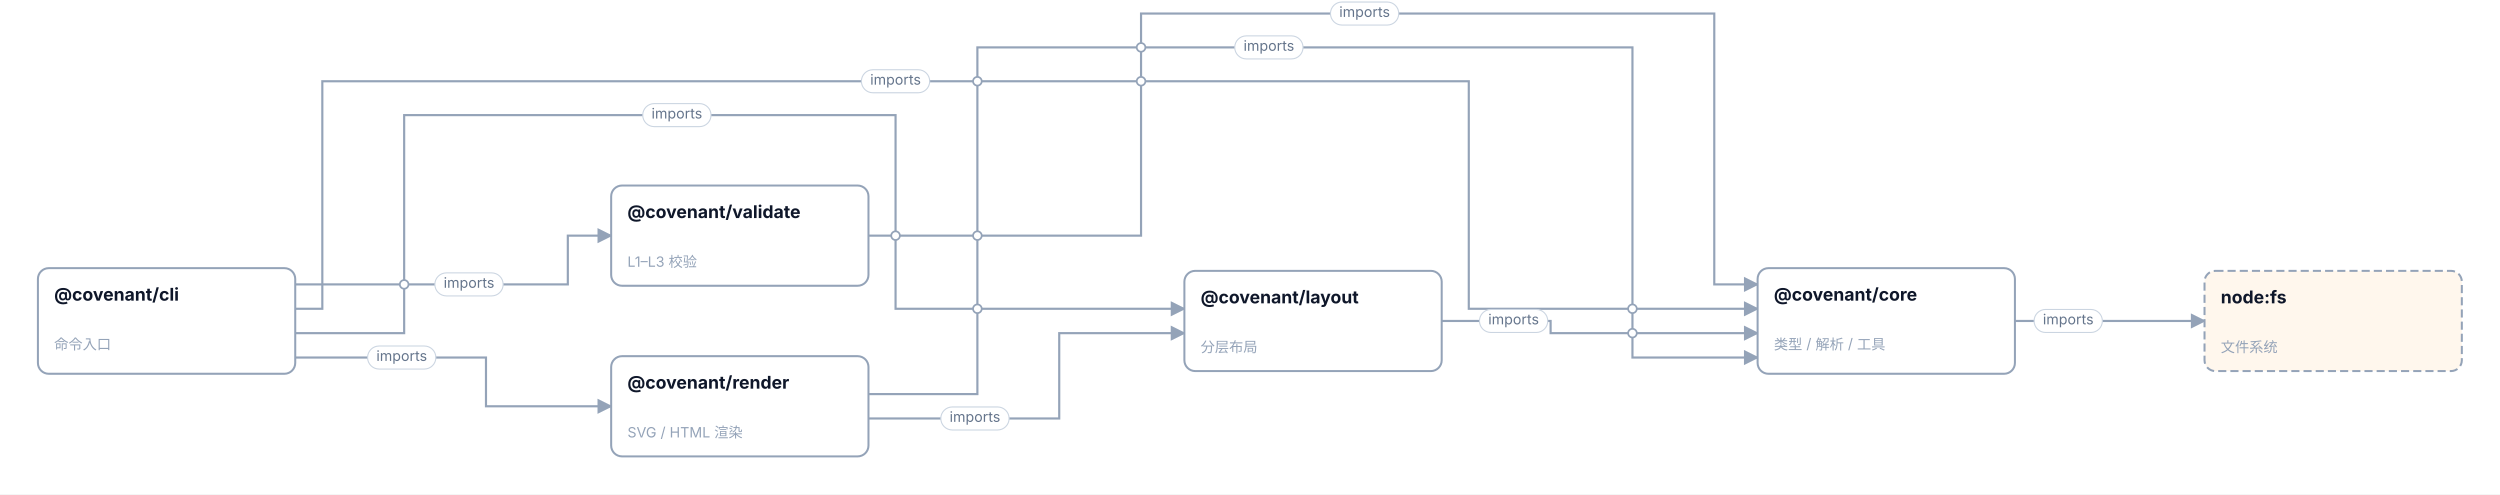
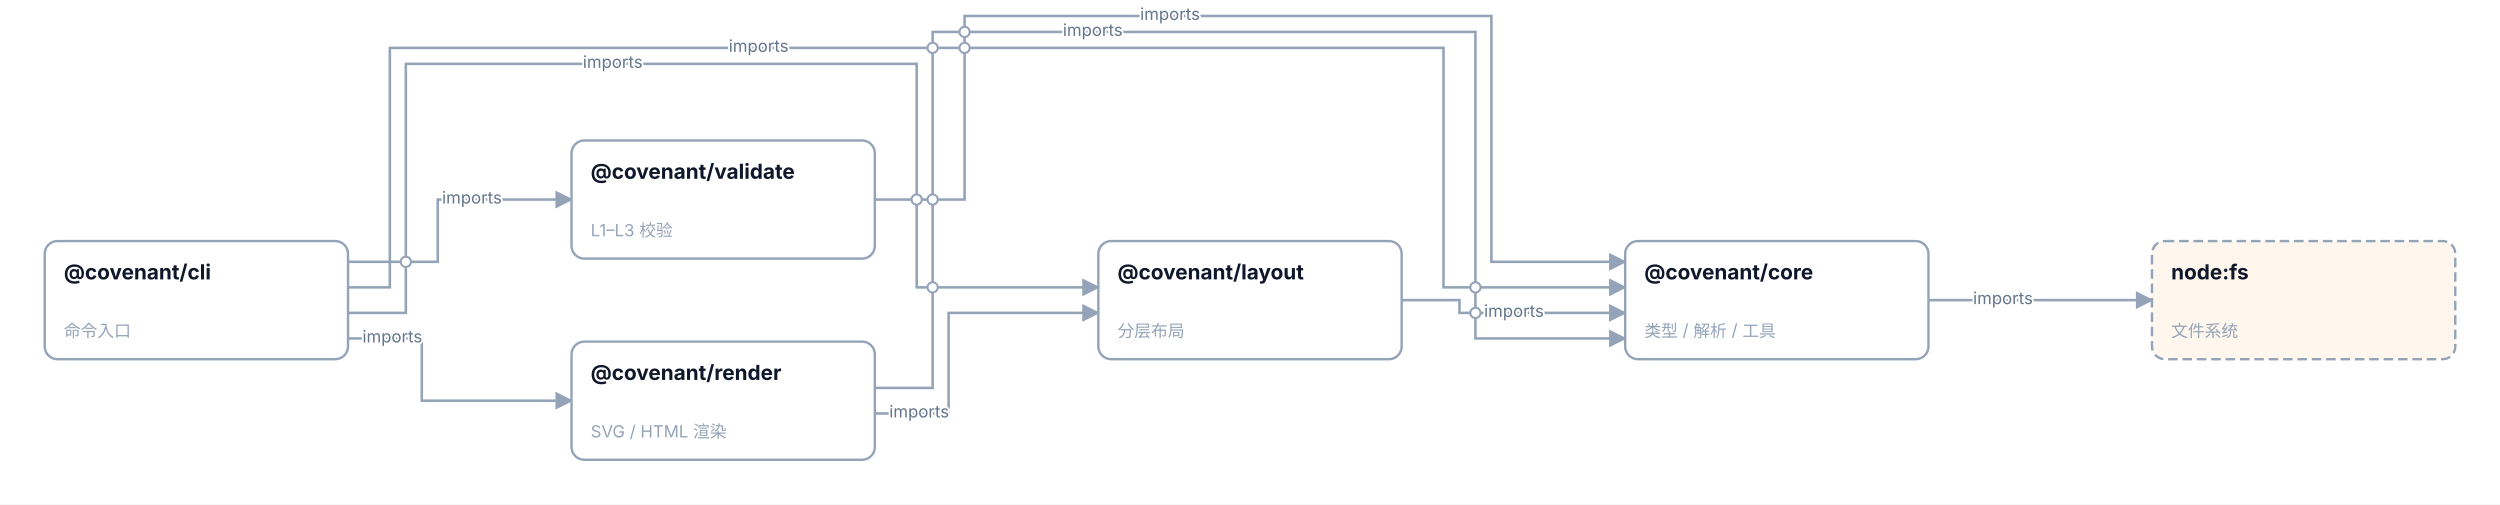
- <svg xmlns="http://www.w3.org/2000/svg" width="1846" height="365" viewBox="0 0 1846 365" role="img" aria-labelledby="cvn-title cvn-desc" font-family="-apple-system, BlinkMacSystemFont, 'Segoe UI', 'PingFang SC', 'Microsoft YaHei', sans-serif">
+ <svg xmlns="http://www.w3.org/2000/svg" width="1566" height="316" viewBox="0 0 1566 316" role="img" aria-labelledby="cvn-title cvn-desc" font-family="-apple-system, BlinkMacSystemFont, 'Segoe UI', 'PingFang SC', 'Microsoft YaHei', sans-serif">
  <defs>
    <marker id="cvn-arrow" viewBox="0 0 10 10" refX="9" refY="5" markerWidth="7" markerHeight="7" orient="auto-start-reverse">
      <path d="M0,0 L10,5 L0,10 z" fill="#94a3b8" />
    </marker>
  </defs>
-   <rect x="0" y="0" width="1846" height="365" fill="#ffffff" />
+   <rect x="0" y="0" width="1566" height="316" fill="#ffffff" />
  <g class="edge" data-id="r.validate-core">
-     <path d="M641.28 174 L842.55 174 L842.55 10 L1265.82 10 L1265.82 210 L1297.82 210" fill="none" stroke="transparent" stroke-width="10" pointer-events="stroke" />
-     <path d="M641.28 174 L842.55 174 L842.55 10 L1265.82 10 L1265.82 210 L1297.82 210" fill="none" stroke="#94a3b8" stroke-width="1.6" marker-end="url(#cvn-arrow)" />
+     <path d="M548 125 L604.21 125 L604.21 10 L934.21 10 L934.21 164 L1018 164" fill="none" stroke="transparent" stroke-width="10" pointer-events="stroke" />
+     <path d="M548 125 L604.21 125 L604.21 10 L934.21 10 L934.21 164 L1018 164" fill="none" stroke="#94a3b8" stroke-width="1.6" marker-end="url(#cvn-arrow)" />
  </g>
  <g class="edge" data-id="r.layout-core">
-     <path d="M1064.55 237 L1084.55 237 L1144.97 237 L1144.97 246 L1277.82 246 L1297.82 246" fill="none" stroke="transparent" stroke-width="10" pointer-events="stroke" />
-     <path d="M1064.55 237 L1084.55 237 L1144.97 237 L1144.97 246 L1277.82 246 L1297.82 246" fill="none" stroke="#94a3b8" stroke-width="1.6" marker-end="url(#cvn-arrow)" />
+     <path d="M878 188 L898 188 L914.21 188 L914.21 196 L998 196 L1018 196" fill="none" stroke="transparent" stroke-width="10" pointer-events="stroke" />
+     <path d="M878 188 L898 188 L914.21 188 L914.21 196 L998 196 L1018 196" fill="none" stroke="#94a3b8" stroke-width="1.6" marker-end="url(#cvn-arrow)" />
  </g>
  <g class="edge" data-id="r.render-layout">
-     <path d="M641.28 309 L661.28 309 L782.13 309 L782.13 246 L854.55 246 L874.55 246" fill="none" stroke="transparent" stroke-width="10" pointer-events="stroke" />
-     <path d="M641.28 309 L661.28 309 L782.13 309 L782.13 246 L854.55 246 L874.55 246" fill="none" stroke="#94a3b8" stroke-width="1.6" marker-end="url(#cvn-arrow)" />
+     <path d="M548 259 L568 259 L594.21 259 L594.21 196 L668 196 L688 196" fill="none" stroke="transparent" stroke-width="10" pointer-events="stroke" />
+     <path d="M548 259 L568 259 L594.21 259 L594.21 196 L668 196 L688 196" fill="none" stroke="#94a3b8" stroke-width="1.6" marker-end="url(#cvn-arrow)" />
  </g>
  <g class="edge" data-id="r.render-core">
-     <path d="M641.28 291 L721.7 291 L721.7 35 L1205.4 35 L1205.4 264 L1297.82 264" fill="none" stroke="transparent" stroke-width="10" pointer-events="stroke" />
-     <path d="M641.28 291 L721.7 291 L721.7 35 L1205.4 35 L1205.4 264 L1297.82 264" fill="none" stroke="#94a3b8" stroke-width="1.6" marker-end="url(#cvn-arrow)" />
+     <path d="M548 243 L584.21 243 L584.21 20 L924.21 20 L924.21 212 L1018 212" fill="none" stroke="transparent" stroke-width="10" pointer-events="stroke" />
+     <path d="M548 243 L584.21 243 L584.21 20 L924.21 20 L924.21 212 L1018 212" fill="none" stroke="#94a3b8" stroke-width="1.6" marker-end="url(#cvn-arrow)" />
  </g>
  <g class="edge" data-id="r.cli-core">
-     <path d="M218 228 L238 228 L238 60 L1084.55 60 L1084.55 228 L1297.82 228" fill="none" stroke="transparent" stroke-width="10" pointer-events="stroke" />
-     <path d="M218 228 L238 228 L238 60 L1084.55 60 L1084.55 228 L1297.82 228" fill="none" stroke="#94a3b8" stroke-width="1.6" marker-end="url(#cvn-arrow)" />
+     <path d="M218 180 L244.21 180 L244.21 30 L904.21 30 L904.21 180 L1018 180" fill="none" stroke="transparent" stroke-width="10" pointer-events="stroke" />
+     <path d="M218 180 L244.21 180 L244.21 30 L904.21 30 L904.21 180 L1018 180" fill="none" stroke="#94a3b8" stroke-width="1.6" marker-end="url(#cvn-arrow)" />
  </g>
  <g class="edge" data-id="r.cli-validate">
-     <path d="M218 210 L238 210 L419.28 210 L419.28 174 L431.28 174 L451.28 174" fill="none" stroke="transparent" stroke-width="10" pointer-events="stroke" />
-     <path d="M218 210 L238 210 L419.28 210 L419.28 174 L431.28 174 L451.28 174" fill="none" stroke="#94a3b8" stroke-width="1.6" marker-end="url(#cvn-arrow)" />
+     <path d="M218 164 L238 164 L274.21 164 L274.21 125 L338 125 L358 125" fill="none" stroke="transparent" stroke-width="10" pointer-events="stroke" />
+     <path d="M218 164 L238 164 L274.21 164 L274.21 125 L338 125 L358 125" fill="none" stroke="#94a3b8" stroke-width="1.6" marker-end="url(#cvn-arrow)" />
  </g>
  <g class="edge" data-id="r.cli-layout">
-     <path d="M218 246 L298.43 246 L298.43 85 L661.28 85 L661.28 228 L874.55 228" fill="none" stroke="transparent" stroke-width="10" pointer-events="stroke" />
-     <path d="M218 246 L298.43 246 L298.43 85 L661.28 85 L661.28 228 L874.55 228" fill="none" stroke="#94a3b8" stroke-width="1.6" marker-end="url(#cvn-arrow)" />
+     <path d="M218 196 L254.21 196 L254.21 40 L574.21 40 L574.21 180 L688 180" fill="none" stroke="transparent" stroke-width="10" pointer-events="stroke" />
+     <path d="M218 196 L254.21 196 L254.21 40 L574.21 40 L574.21 180 L688 180" fill="none" stroke="#94a3b8" stroke-width="1.6" marker-end="url(#cvn-arrow)" />
  </g>
  <g class="edge" data-id="r.cli-render">
-     <path d="M218 264 L238 264 L358.85 264 L358.85 300 L431.28 300 L451.28 300" fill="none" stroke="transparent" stroke-width="10" pointer-events="stroke" />
-     <path d="M218 264 L238 264 L358.85 264 L358.85 300 L431.28 300 L451.28 300" fill="none" stroke="#94a3b8" stroke-width="1.6" marker-end="url(#cvn-arrow)" />
+     <path d="M218 212 L238 212 L264.21 212 L264.21 251 L338 251 L358 251" fill="none" stroke="transparent" stroke-width="10" pointer-events="stroke" />
+     <path d="M218 212 L238 212 L264.21 212 L264.21 251 L338 251 L358 251" fill="none" stroke="#94a3b8" stroke-width="1.6" marker-end="url(#cvn-arrow)" />
  </g>
  <g class="edge" data-id="r.core-fs">
-     <path d="M1487.82 237 L1507.82 237 L1607.82 237 L1627.82 237" fill="none" stroke="transparent" stroke-width="10" pointer-events="stroke" />
-     <path d="M1487.82 237 L1507.82 237 L1607.82 237 L1627.82 237" fill="none" stroke="#94a3b8" stroke-width="1.6" marker-end="url(#cvn-arrow)" />
+     <path d="M1208 188 L1228 188 L1234.21 188 L1328 188 L1348 188" fill="none" stroke="transparent" stroke-width="10" pointer-events="stroke" />
+     <path d="M1208 188 L1228 188 L1234.21 188 L1328 188 L1348 188" fill="none" stroke="#94a3b8" stroke-width="1.6" marker-end="url(#cvn-arrow)" />
  </g>
-   <circle class="crossing crossing-hollow" cx="721.7" cy="174" r="3.2" fill="#ffffff" stroke="#94a3b8" stroke-width="1.3" pointer-events="none" />
-   <circle class="crossing crossing-hollow" cx="842.55" cy="35" r="3.2" fill="#ffffff" stroke="#94a3b8" stroke-width="1.3" pointer-events="none" />
-   <circle class="crossing crossing-hollow" cx="1205.4" cy="246" r="3.2" fill="#ffffff" stroke="#94a3b8" stroke-width="1.3" pointer-events="none" />
-   <circle class="crossing crossing-hollow" cx="721.7" cy="60" r="3.2" fill="#ffffff" stroke="#94a3b8" stroke-width="1.3" pointer-events="none" />
-   <circle class="crossing crossing-hollow" cx="842.55" cy="60" r="3.2" fill="#ffffff" stroke="#94a3b8" stroke-width="1.3" pointer-events="none" />
-   <circle class="crossing crossing-hollow" cx="1205.4" cy="228" r="3.2" fill="#ffffff" stroke="#94a3b8" stroke-width="1.3" pointer-events="none" />
-   <circle class="crossing crossing-hollow" cx="298.43" cy="210" r="3.2" fill="#ffffff" stroke="#94a3b8" stroke-width="1.3" pointer-events="none" />
-   <circle class="crossing crossing-hollow" cx="661.28" cy="174" r="3.2" fill="#ffffff" stroke="#94a3b8" stroke-width="1.3" pointer-events="none" />
-   <circle class="crossing crossing-hollow" cx="721.7" cy="228" r="3.2" fill="#ffffff" stroke="#94a3b8" stroke-width="1.3" pointer-events="none" />
-   <rect class="edge-label-bg" x="982.41" y="1.5" width="50.43" height="17" rx="8.5" fill="#ffffff" stroke="#cbd5e1" stroke-width="0.8" />
-   <text class="edge-label" x="1007.63" y="12.5" text-anchor="middle" font-size="10.5" fill="#64748b">imports</text>
-   <rect class="edge-label-bg" x="1092.43" y="228.5" width="50.43" height="17" rx="8.5" fill="#ffffff" stroke="#cbd5e1" stroke-width="0.8" />
-   <text class="edge-label" x="1117.65" y="239.5" text-anchor="middle" font-size="10.5" fill="#64748b">imports</text>
-   <rect class="edge-label-bg" x="694.69" y="300.5" width="50.43" height="17" rx="8.5" fill="#ffffff" stroke="#cbd5e1" stroke-width="0.8" />
-   <text class="edge-label" x="719.9" y="311.5" text-anchor="middle" font-size="10.5" fill="#64748b">imports</text>
-   <rect class="edge-label-bg" x="911.73" y="26.5" width="50.43" height="17" rx="8.5" fill="#ffffff" stroke="#cbd5e1" stroke-width="0.8" />
-   <text class="edge-label" x="936.95" y="37.5" text-anchor="middle" font-size="10.5" fill="#64748b">imports</text>
-   <rect class="edge-label-bg" x="636.06" y="51.5" width="50.43" height="17" rx="8.5" fill="#ffffff" stroke="#cbd5e1" stroke-width="0.8" />
-   <text class="edge-label" x="661.28" y="62.5" text-anchor="middle" font-size="10.5" fill="#64748b">imports</text>
-   <rect class="edge-label-bg" x="321.1" y="201.5" width="50.43" height="17" rx="8.5" fill="#ffffff" stroke="#cbd5e1" stroke-width="0.8" />
-   <text class="edge-label" x="346.31" y="212.5" text-anchor="middle" font-size="10.5" fill="#64748b">imports</text>
-   <rect class="edge-label-bg" x="474.59" y="76.5" width="50.43" height="17" rx="8.5" fill="#ffffff" stroke="#cbd5e1" stroke-width="0.8" />
-   <text class="edge-label" x="499.81" y="87.5" text-anchor="middle" font-size="10.5" fill="#64748b">imports</text>
-   <rect class="edge-label-bg" x="271.41" y="255.5" width="50.43" height="17" rx="8.5" fill="#ffffff" stroke="#cbd5e1" stroke-width="0.8" />
-   <text class="edge-label" x="296.63" y="266.5" text-anchor="middle" font-size="10.5" fill="#64748b">imports</text>
-   <rect class="edge-label-bg" x="1501.97" y="228.5" width="50.43" height="17" rx="8.5" fill="#ffffff" stroke="#cbd5e1" stroke-width="0.8" />
-   <text class="edge-label" x="1527.18" y="239.5" text-anchor="middle" font-size="10.5" fill="#64748b">imports</text>
+   <circle class="crossing crossing-hollow" cx="584.21" cy="125" r="3.2" fill="#ffffff" stroke="#94a3b8" stroke-width="1.3" pointer-events="none" />
+   <circle class="crossing crossing-hollow" cx="604.21" cy="20" r="3.2" fill="#ffffff" stroke="#94a3b8" stroke-width="1.3" pointer-events="none" />
+   <circle class="crossing crossing-hollow" cx="924.21" cy="196" r="3.2" fill="#ffffff" stroke="#94a3b8" stroke-width="1.3" pointer-events="none" />
+   <circle class="crossing crossing-hollow" cx="584.21" cy="30" r="3.2" fill="#ffffff" stroke="#94a3b8" stroke-width="1.3" pointer-events="none" />
+   <circle class="crossing crossing-hollow" cx="604.21" cy="30" r="3.2" fill="#ffffff" stroke="#94a3b8" stroke-width="1.3" pointer-events="none" />
+   <circle class="crossing crossing-hollow" cx="924.21" cy="180" r="3.2" fill="#ffffff" stroke="#94a3b8" stroke-width="1.3" pointer-events="none" />
+   <circle class="crossing crossing-hollow" cx="254.21" cy="164" r="3.2" fill="#ffffff" stroke="#94a3b8" stroke-width="1.3" pointer-events="none" />
+   <circle class="crossing crossing-hollow" cx="574.21" cy="125" r="3.2" fill="#ffffff" stroke="#94a3b8" stroke-width="1.3" pointer-events="none" />
+   <circle class="crossing crossing-hollow" cx="584.21" cy="180" r="3.2" fill="#ffffff" stroke="#94a3b8" stroke-width="1.3" pointer-events="none" />
+   <text class="edge-label" x="732.91" y="12.5" text-anchor="middle" font-size="10.5" fill="#64748b" stroke="#ffffff" stroke-width="2.4" stroke-linejoin="round" paint-order="stroke">imports</text>
+   <text class="edge-label" x="948.34" y="198.5" text-anchor="middle" font-size="10.5" fill="#64748b" stroke="#ffffff" stroke-width="2.4" stroke-linejoin="round" paint-order="stroke">imports</text>
+   <text class="edge-label" x="575.77" y="261.5" text-anchor="middle" font-size="10.5" fill="#64748b" stroke="#ffffff" stroke-width="2.4" stroke-linejoin="round" paint-order="stroke">imports</text>
+   <text class="edge-label" x="684.51" y="22.5" text-anchor="middle" font-size="10.5" fill="#64748b" stroke="#ffffff" stroke-width="2.4" stroke-linejoin="round" paint-order="stroke">imports</text>
+   <text class="edge-label" x="475.21" y="32.5" text-anchor="middle" font-size="10.5" fill="#64748b" stroke="#ffffff" stroke-width="2.4" stroke-linejoin="round" paint-order="stroke">imports</text>
+   <text class="edge-label" x="295.63" y="127.5" text-anchor="middle" font-size="10.5" fill="#64748b" stroke="#ffffff" stroke-width="2.4" stroke-linejoin="round" paint-order="stroke">imports</text>
+   <text class="edge-label" x="383.81" y="42.5" text-anchor="middle" font-size="10.5" fill="#64748b" stroke="#ffffff" stroke-width="2.4" stroke-linejoin="round" paint-order="stroke">imports</text>
+   <text class="edge-label" x="245.77" y="214.5" text-anchor="middle" font-size="10.5" fill="#64748b" stroke="#ffffff" stroke-width="2.4" stroke-linejoin="round" paint-order="stroke">imports</text>
+   <text class="edge-label" x="1254.66" y="190.5" text-anchor="middle" font-size="10.5" fill="#64748b" stroke="#ffffff" stroke-width="2.4" stroke-linejoin="round" paint-order="stroke">imports</text>
  <g class="node kind-module" data-id="e.core">
-     <rect x="1297.82" y="198" width="190" height="78" rx="8" fill="#ffffff" stroke="#94a3b8" stroke-width="1.5" />
-     <text x="1309.82" y="222" font-size="13" font-weight="650" fill="#0f172a">@covenant/core</text>
-     <text x="1309.82" y="258" font-size="10.5" fill="#94a3b8">类型 / 解析 / 工具</text>
+     <rect x="1018" y="151" width="190" height="74" rx="8" fill="#ffffff" stroke="#94a3b8" stroke-width="1.5" />
+     <text x="1030" y="175" font-size="13" font-weight="650" fill="#0f172a">@covenant/core</text>
+     <text x="1030" y="211" font-size="10.5" fill="#94a3b8">类型 / 解析 / 工具</text>
  </g>
  <g class="node kind-module" data-id="e.validate">
-     <rect x="451.28" y="137" width="190" height="74" rx="8" fill="#ffffff" stroke="#94a3b8" stroke-width="1.5" />
-     <text x="463.28" y="161" font-size="13" font-weight="650" fill="#0f172a">@covenant/validate</text>
-     <text x="463.28" y="197" font-size="10.5" fill="#94a3b8">L1–L3 校验</text>
+     <rect x="358" y="88" width="190" height="74" rx="8" fill="#ffffff" stroke="#94a3b8" stroke-width="1.5" />
+     <text x="370" y="112" font-size="13" font-weight="650" fill="#0f172a">@covenant/validate</text>
+     <text x="370" y="148" font-size="10.5" fill="#94a3b8">L1–L3 校验</text>
  </g>
  <g class="node kind-module" data-id="e.layout">
-     <rect x="874.55" y="200" width="190" height="74" rx="8" fill="#ffffff" stroke="#94a3b8" stroke-width="1.5" />
-     <text x="886.55" y="224" font-size="13" font-weight="650" fill="#0f172a">@covenant/layout</text>
-     <text x="886.55" y="260" font-size="10.5" fill="#94a3b8">分层布局</text>
+     <rect x="688" y="151" width="190" height="74" rx="8" fill="#ffffff" stroke="#94a3b8" stroke-width="1.5" />
+     <text x="700" y="175" font-size="13" font-weight="650" fill="#0f172a">@covenant/layout</text>
+     <text x="700" y="211" font-size="10.5" fill="#94a3b8">分层布局</text>
  </g>
  <g class="node kind-module" data-id="e.render">
-     <rect x="451.28" y="263" width="190" height="74" rx="8" fill="#ffffff" stroke="#94a3b8" stroke-width="1.5" />
-     <text x="463.28" y="287" font-size="13" font-weight="650" fill="#0f172a">@covenant/render</text>
-     <text x="463.28" y="323" font-size="10.5" fill="#94a3b8">SVG / HTML 渲染</text>
+     <rect x="358" y="214" width="190" height="74" rx="8" fill="#ffffff" stroke="#94a3b8" stroke-width="1.5" />
+     <text x="370" y="238" font-size="13" font-weight="650" fill="#0f172a">@covenant/render</text>
+     <text x="370" y="274" font-size="10.5" fill="#94a3b8">SVG / HTML 渲染</text>
  </g>
  <g class="node kind-module" data-id="e.cli">
-     <rect x="28" y="198" width="190" height="78" rx="8" fill="#ffffff" stroke="#94a3b8" stroke-width="1.5" />
-     <text x="40" y="222" font-size="13" font-weight="650" fill="#0f172a">@covenant/cli</text>
-     <text x="40" y="258" font-size="10.5" fill="#94a3b8">命令入口</text>
+     <rect x="28" y="151" width="190" height="74" rx="8" fill="#ffffff" stroke="#94a3b8" stroke-width="1.5" />
+     <text x="40" y="175" font-size="13" font-weight="650" fill="#0f172a">@covenant/cli</text>
+     <text x="40" y="211" font-size="10.5" fill="#94a3b8">命令入口</text>
  </g>
  <g class="node kind-external" data-id="e.nodefs">
-     <rect x="1627.82" y="200" width="190" height="74" rx="8" fill="#fff7ed" stroke="#94a3b8" stroke-width="1.5" stroke-dasharray="6 3" />
-     <text x="1639.82" y="224" font-size="13" font-weight="650" fill="#0f172a">node:fs</text>
-     <text x="1639.82" y="260" font-size="10.5" fill="#94a3b8">文件系统</text>
+     <rect x="1348" y="151" width="190" height="74" rx="8" fill="#fff7ed" stroke="#94a3b8" stroke-width="1.5" stroke-dasharray="6 3" />
+     <text x="1360" y="175" font-size="13" font-weight="650" fill="#0f172a">node:fs</text>
+     <text x="1360" y="211" font-size="10.5" fill="#94a3b8">文件系统</text>
  </g>
</svg>
